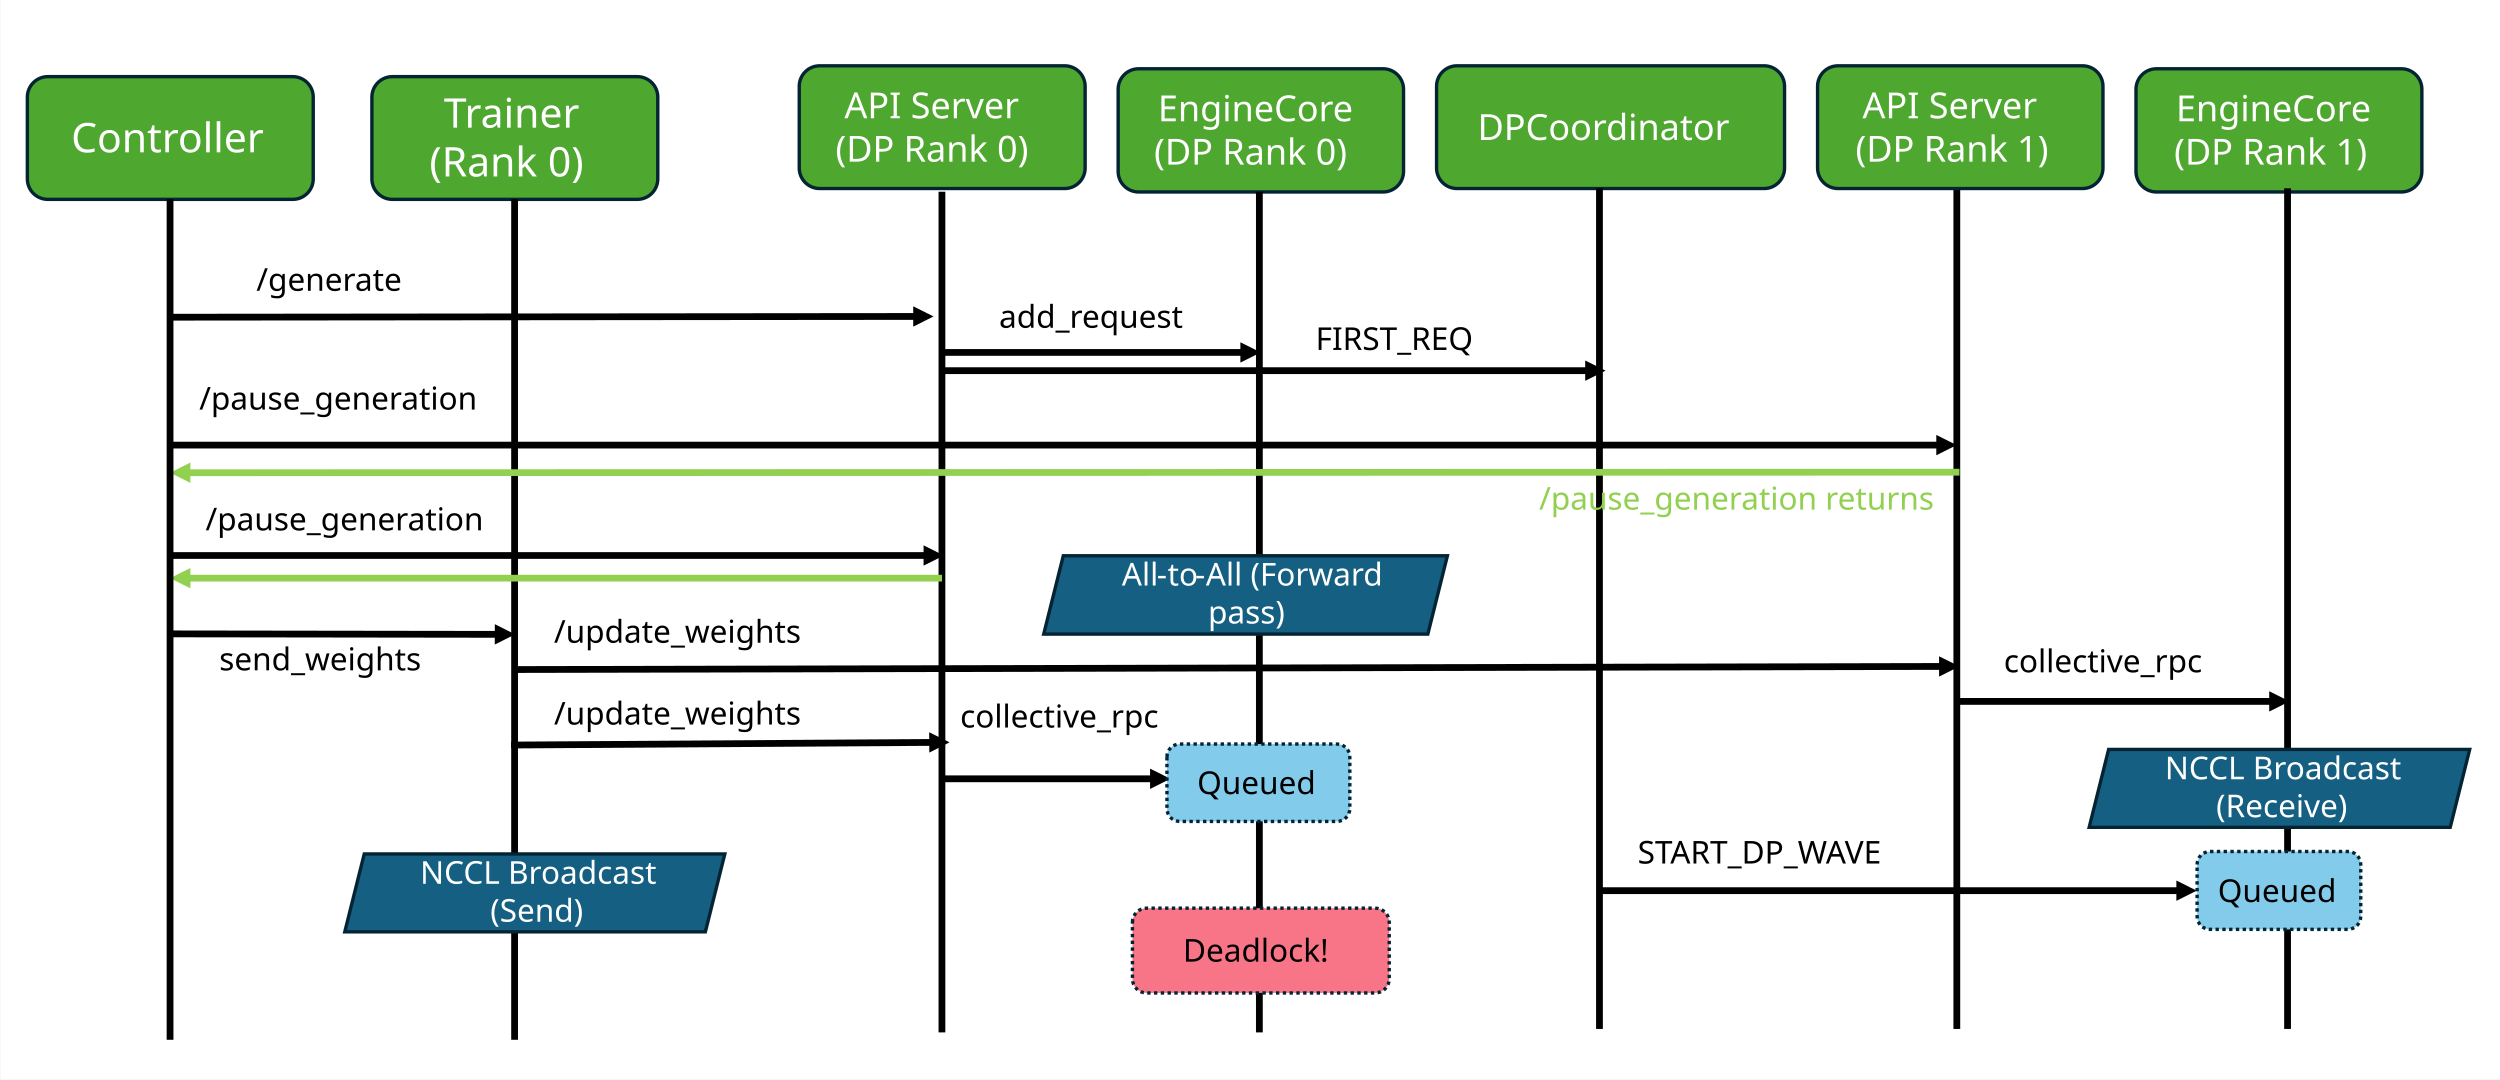
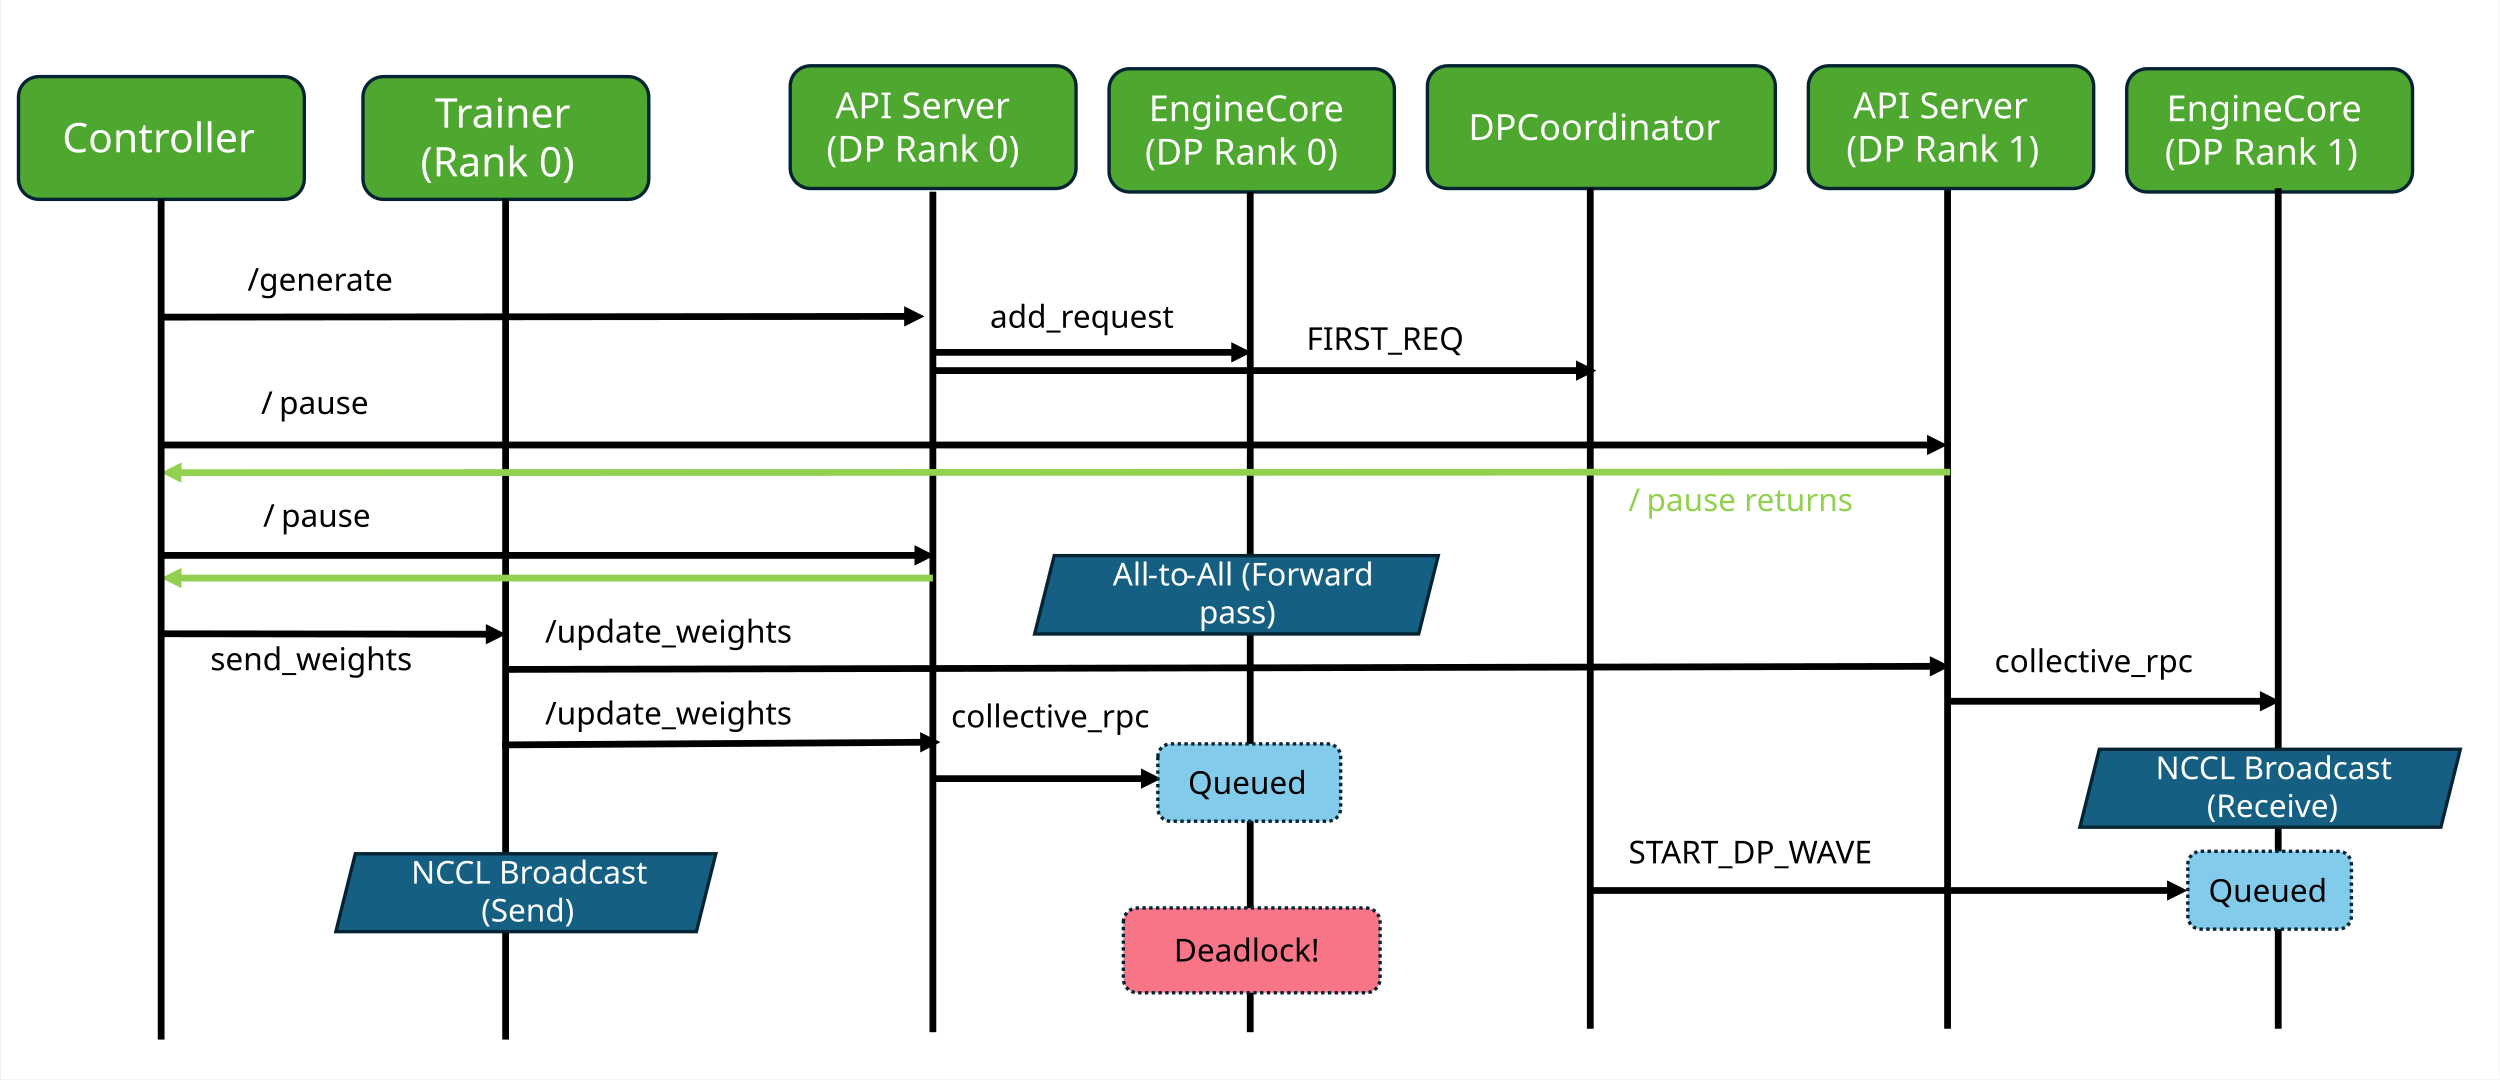
- <svg xmlns="http://www.w3.org/2000/svg" width="5072" height="2190" xml:space="preserve" overflow="hidden">
-   <defs>
-     <clipPath id="clip0">
-       <rect x="-627" y="0" width="5072" height="2190" />
-     </clipPath>
-     <clipPath id="clip1">
-       <rect x="-627" y="0" width="5072" height="2190" />
-     </clipPath>
-   </defs>
-   <g clip-path="url(#clip0)" transform="translate(627 0)">
-     <g clip-path="url(#clip1)">
-       <rect x="-626" y="0" width="5071" height="2190" fill="#FFFFFF" fill-opacity="1" />
+ <svg xmlns="http://www.w3.org/2000/svg" width="5073" height="2190" xml:space="preserve" overflow="hidden">
+   <g transform="translate(609 0)">
+     <g>
+       <rect x="-607" y="0" width="5070" height="2190" fill="#FFFFFF" fill-opacity="1" />
      <path d="M127.5 197.001C127.5 174.08 146.081 155.5 169.001 155.5L665.999 155.5C688.919 155.5 707.5 174.08 707.5 197.001L707.5 362.999C707.5 385.92 688.919 404.5 665.999 404.5L169.001 404.5C146.081 404.5 127.5 385.92 127.5 362.999Z" stroke="#042433" stroke-width="6.875" stroke-linecap="butt" stroke-linejoin="miter" stroke-miterlimit="8" stroke-opacity="1" fill="#4EA72E" fill-rule="evenodd" fill-opacity="1" />
      <text fill="#FFFFFF" fill-opacity="1" font-family="Lexend Medium,Lexend Medium_MSFontService,sans-serif" font-style="normal" font-variant="normal" font-weight="500" font-stretch="normal" font-size="83" text-anchor="start" direction="ltr" writing-mode="lr-tb" unicode-bidi="normal" text-decoration="none" transform="matrix(1 0 0 1 273.493 259)">Trainer </text>
      <text fill="#FFFFFF" fill-opacity="1" font-family="Lexend Medium,Lexend Medium_MSFontService,sans-serif" font-style="normal" font-variant="normal" font-weight="500" font-stretch="normal" font-size="83" text-anchor="start" direction="ltr" writing-mode="lr-tb" unicode-bidi="normal" text-decoration="none" transform="matrix(1 0 0 1 244.274 358)">(Rank 0)</text>
      <text fill="#FFFFFF" fill-opacity="1" font-family="Lexend Medium,Lexend Medium_MSFontService,sans-serif" font-style="normal" font-variant="normal" font-weight="500" font-stretch="normal" font-size="83" text-anchor="start" direction="ltr" writing-mode="lr-tb" unicode-bidi="normal" text-decoration="none" transform="matrix(1 0 0 1 590.316 358)"> </text>
      <path d="M994.5 175.001C994.5 152.08 1013.08 133.5 1036 133.5L1533 133.5C1555.92 133.5 1574.5 152.08 1574.5 175.001L1574.5 340.999C1574.5 363.92 1555.92 382.5 1533 382.5L1036 382.5C1013.08 382.5 994.5 363.92 994.5 340.999Z" stroke="#042433" stroke-width="6.875" stroke-linecap="butt" stroke-linejoin="miter" stroke-miterlimit="8" stroke-opacity="1" fill="#4EA72E" fill-rule="evenodd" fill-opacity="1" />
      <text fill="#FFFFFF" fill-opacity="1" font-family="Lexend Medium,Lexend Medium_MSFontService,sans-serif" font-style="normal" font-variant="normal" font-weight="500" font-stretch="normal" font-size="73" text-anchor="start" direction="ltr" writing-mode="lr-tb" unicode-bidi="normal" text-decoration="none" transform="matrix(1 0 0 1 1086.09 240)">API Server </text>
      <text fill="#FFFFFF" fill-opacity="1" font-family="Lexend Medium,Lexend Medium_MSFontService,sans-serif" font-style="normal" font-variant="normal" font-weight="500" font-stretch="normal" font-size="73" text-anchor="start" direction="ltr" writing-mode="lr-tb" unicode-bidi="normal" text-decoration="none" transform="matrix(1 0 0 1 1068.05 328)">(DP Rank 0) </text>
      <text fill="#FFFFFF" fill-opacity="1" font-family="Lexend Medium,Lexend Medium_MSFontService,sans-serif" font-style="normal" font-variant="normal" font-weight="500" font-stretch="normal" font-size="73" text-anchor="start" direction="ltr" writing-mode="lr-tb" unicode-bidi="normal" text-decoration="none" transform="matrix(1 0 0 1 1521.8 328)"> </text>
      <path d="M2287.5 175.001C2287.5 152.08 2306.08 133.5 2329 133.5L2952 133.5C2974.92 133.5 2993.5 152.08 2993.5 175.001L2993.5 340.999C2993.5 363.92 2974.92 382.5 2952 382.5L2329 382.5C2306.08 382.5 2287.5 363.92 2287.5 340.999Z" stroke="#042433" stroke-width="6.875" stroke-linecap="butt" stroke-linejoin="miter" stroke-miterlimit="8" stroke-opacity="1" fill="#4EA72E" fill-rule="evenodd" fill-opacity="1" />
      <text fill="#FFFFFF" fill-opacity="1" font-family="Lexend Medium,Lexend Medium_MSFontService,sans-serif" font-style="normal" font-variant="normal" font-weight="500" font-stretch="normal" font-size="73" text-anchor="start" direction="ltr" writing-mode="lr-tb" unicode-bidi="normal" text-decoration="none" transform="matrix(1 0 0 1 2370.7 284)">DPCoordinator</text>
      <text fill="#FFFFFF" fill-opacity="1" font-family="Lexend Medium,Lexend Medium_MSFontService,sans-serif" font-style="normal" font-variant="normal" font-weight="500" font-stretch="normal" font-size="73" text-anchor="start" direction="ltr" writing-mode="lr-tb" unicode-bidi="normal" text-decoration="none" transform="matrix(1 0 0 1 2909.24 284)"> </text>
      <path d="M417 404 417 2109.52" stroke="#000000" stroke-width="13.75" stroke-linecap="butt" stroke-linejoin="miter" stroke-miterlimit="8" stroke-opacity="1" fill="none" fill-rule="evenodd" />
      <path d="M1284 389 1284 2094.52" stroke="#000000" stroke-width="13.75" stroke-linecap="butt" stroke-linejoin="miter" stroke-miterlimit="8" stroke-opacity="1" fill="none" fill-rule="evenodd" />
      <path d="M2618 382 2618 2087.52" stroke="#000000" stroke-width="13.75" stroke-linecap="butt" stroke-linejoin="miter" stroke-miterlimit="8" stroke-opacity="1" fill="none" fill-rule="evenodd" />
      <path d="M3343 382 3343 2087.52" stroke="#000000" stroke-width="13.75" stroke-linecap="butt" stroke-linejoin="miter" stroke-miterlimit="8" stroke-opacity="1" fill="none" fill-rule="evenodd" />
      <path d="M0.007-6.875 1512.62-5.368 1512.61 8.382-0.007 6.875ZM1505.76-19.125 1546.99 1.541 1505.72 22.125Z" fill="#000000" fill-rule="nonzero" fill-opacity="1" transform="matrix(1 0 0 -1 -280 643.541)" />
      <text fill="#000000" fill-opacity="1" font-family="Lexend Medium,Lexend Medium_MSFontService,sans-serif" font-style="normal" font-variant="normal" font-weight="500" font-stretch="normal" font-size="64" text-anchor="start" direction="ltr" writing-mode="lr-tb" unicode-bidi="normal" text-decoration="none" transform="matrix(1 0 0 1 -106.971 590)">/generate</text>
      <text fill="#000000" fill-opacity="1" font-family="Lexend Medium,Lexend Medium_MSFontService,sans-serif" font-style="normal" font-variant="normal" font-weight="500" font-stretch="normal" font-size="64" text-anchor="start" direction="ltr" writing-mode="lr-tb" unicode-bidi="normal" text-decoration="none" transform="matrix(1 0 0 1 212.144 590)"> </text>
      <path d="M1284 745.125 2595.94 745.125 2595.94 758.875 1284 758.875ZM2589.06 731.375 2630.31 752 2589.06 772.625Z" fill="#000000" fill-rule="nonzero" fill-opacity="1" />
      <text fill="#000000" fill-opacity="1" font-family="Lexend Medium,Lexend Medium_MSFontService,sans-serif" font-style="normal" font-variant="normal" font-weight="500" font-stretch="normal" font-size="64" text-anchor="start" direction="ltr" writing-mode="lr-tb" unicode-bidi="normal" text-decoration="none" transform="matrix(1 0 0 1 2042.12 710)">FIRST_REQ</text>
      <text fill="#000000" fill-opacity="1" font-family="Lexend Medium,Lexend Medium_MSFontService,sans-serif" font-style="normal" font-variant="normal" font-weight="500" font-stretch="normal" font-size="64" text-anchor="start" direction="ltr" writing-mode="lr-tb" unicode-bidi="normal" text-decoration="none" transform="matrix(1 0 0 1 2417.38 710)"> </text>
      <path d="M-282 896.125 3308.24 896.125 3308.24 909.875-282 909.875ZM3301.36 882.375 3342.61 903 3301.36 923.625Z" fill="#000000" fill-rule="nonzero" fill-opacity="1" />
      <path d="M-282 1120.13 1253.61 1120.13 1253.61 1133.88-282 1133.88ZM1246.73 1106.38 1287.98 1127 1246.73 1147.63Z" fill="#000000" fill-rule="nonzero" fill-opacity="1" />
-       <text fill="#000000" fill-opacity="1" font-family="Lexend Medium,Lexend Medium_MSFontService,sans-serif" font-style="normal" font-variant="normal" font-weight="500" font-stretch="normal" font-size="64" text-anchor="start" direction="ltr" writing-mode="lr-tb" unicode-bidi="normal" text-decoration="none" transform="matrix(1 0 0 1 -222.848 831)">/pause_generation</text>
-       <text fill="#000000" fill-opacity="1" font-family="Lexend Medium,Lexend Medium_MSFontService,sans-serif" font-style="normal" font-variant="normal" font-weight="500" font-stretch="normal" font-size="64" text-anchor="start" direction="ltr" writing-mode="lr-tb" unicode-bidi="normal" text-decoration="none" transform="matrix(1 0 0 1 394.756 831)"> </text>
-       <text fill="#000000" fill-opacity="1" font-family="Lexend Medium,Lexend Medium_MSFontService,sans-serif" font-style="normal" font-variant="normal" font-weight="500" font-stretch="normal" font-size="64" text-anchor="start" direction="ltr" writing-mode="lr-tb" unicode-bidi="normal" text-decoration="none" transform="matrix(1 0 0 1 -210.054 1076)">/pause_generation</text>
-       <text fill="#000000" fill-opacity="1" font-family="Lexend Medium,Lexend Medium_MSFontService,sans-serif" font-style="normal" font-variant="normal" font-weight="500" font-stretch="normal" font-size="64" text-anchor="start" direction="ltr" writing-mode="lr-tb" unicode-bidi="normal" text-decoration="none" transform="matrix(1 0 0 1 407.55 1076)"> </text>
+       <text fill="#000000" fill-opacity="1" font-family="Lexend Medium,Lexend Medium_MSFontService,sans-serif" font-style="normal" font-variant="normal" font-weight="500" font-stretch="normal" font-size="64" text-anchor="start" direction="ltr" writing-mode="lr-tb" unicode-bidi="normal" text-decoration="none" transform="matrix(1 0 0 1 -79.2935 840)">/</text>
+       <text fill="#000000" fill-opacity="1" font-family="Lexend Medium,Lexend Medium_MSFontService,sans-serif" font-style="normal" font-variant="normal" font-weight="500" font-stretch="normal" font-size="64" text-anchor="start" direction="ltr" writing-mode="lr-tb" unicode-bidi="normal" text-decoration="none" transform="matrix(1 0 0 1 -42.6268 840)">pause</text>
+       <text fill="#000000" fill-opacity="1" font-family="Lexend Medium,Lexend Medium_MSFontService,sans-serif" font-style="normal" font-variant="normal" font-weight="500" font-stretch="normal" font-size="64" text-anchor="start" direction="ltr" writing-mode="lr-tb" unicode-bidi="normal" text-decoration="none" transform="matrix(1 0 0 1 147.582 840)"> </text>
+       <text fill="#000000" fill-opacity="1" font-family="Lexend Medium,Lexend Medium_MSFontService,sans-serif" font-style="normal" font-variant="normal" font-weight="500" font-stretch="normal" font-size="64" text-anchor="start" direction="ltr" writing-mode="lr-tb" unicode-bidi="normal" text-decoration="none" transform="matrix(1 0 0 1 -75.2096 1069)">/</text>
+       <text fill="#000000" fill-opacity="1" font-family="Lexend Medium,Lexend Medium_MSFontService,sans-serif" font-style="normal" font-variant="normal" font-weight="500" font-stretch="normal" font-size="64" text-anchor="start" direction="ltr" writing-mode="lr-tb" unicode-bidi="normal" text-decoration="none" transform="matrix(1 0 0 1 -38.5429 1069)">pause</text>
+       <text fill="#000000" fill-opacity="1" font-family="Lexend Medium,Lexend Medium_MSFontService,sans-serif" font-style="normal" font-variant="normal" font-weight="500" font-stretch="normal" font-size="64" text-anchor="start" direction="ltr" writing-mode="lr-tb" unicode-bidi="normal" text-decoration="none" transform="matrix(1 0 0 1 151.665 1069)"> </text>
      <path d="M1641.5 181.167C1641.5 158.155 1660.15 139.5 1683.17 139.5L2178.83 139.5C2201.84 139.5 2220.5 158.155 2220.5 181.167L2220.5 347.833C2220.5 370.845 2201.84 389.5 2178.83 389.5L1683.17 389.5C1660.15 389.5 1641.5 370.845 1641.5 347.833Z" stroke="#042433" stroke-width="6.875" stroke-linecap="butt" stroke-linejoin="miter" stroke-miterlimit="8" stroke-opacity="1" fill="#4EA72E" fill-rule="evenodd" fill-opacity="1" />
      <text fill="#FFFFFF" fill-opacity="1" font-family="Lexend Medium,Lexend Medium_MSFontService,sans-serif" font-style="normal" font-variant="normal" font-weight="500" font-stretch="normal" font-size="73" text-anchor="start" direction="ltr" writing-mode="lr-tb" unicode-bidi="normal" text-decoration="none" transform="matrix(1 0 0 1 1722.16 246)">EngineCore </text>
      <text fill="#FFFFFF" fill-opacity="1" font-family="Lexend Medium,Lexend Medium_MSFontService,sans-serif" font-style="normal" font-variant="normal" font-weight="500" font-stretch="normal" font-size="73" text-anchor="start" direction="ltr" writing-mode="lr-tb" unicode-bidi="normal" text-decoration="none" transform="matrix(1 0 0 1 1714.44 334)">(DP Rank 0)</text>
      <text fill="#FFFFFF" fill-opacity="1" font-family="Lexend Medium,Lexend Medium_MSFontService,sans-serif" font-style="normal" font-variant="normal" font-weight="500" font-stretch="normal" font-size="73" text-anchor="start" direction="ltr" writing-mode="lr-tb" unicode-bidi="normal" text-decoration="none" transform="matrix(1 0 0 1 2146.42 334)"> </text>
      <path d="M3060.5 175.001C3060.5 152.08 3079.08 133.5 3102 133.5L3598 133.5C3620.92 133.5 3639.5 152.08 3639.5 175.001L3639.5 340.999C3639.5 363.92 3620.92 382.5 3598 382.5L3102 382.5C3079.08 382.5 3060.5 363.92 3060.5 340.999Z" stroke="#042433" stroke-width="6.875" stroke-linecap="butt" stroke-linejoin="miter" stroke-miterlimit="8" stroke-opacity="1" fill="#4EA72E" fill-rule="evenodd" fill-opacity="1" />
      <text fill="#FFFFFF" fill-opacity="1" font-family="Lexend Medium,Lexend Medium_MSFontService,sans-serif" font-style="normal" font-variant="normal" font-weight="500" font-stretch="normal" font-size="73" text-anchor="start" direction="ltr" writing-mode="lr-tb" unicode-bidi="normal" text-decoration="none" transform="matrix(1 0 0 1 3151.55 240)">API Server </text>
      <text fill="#FFFFFF" fill-opacity="1" font-family="Lexend Medium,Lexend Medium_MSFontService,sans-serif" font-style="normal" font-variant="normal" font-weight="500" font-stretch="normal" font-size="73" text-anchor="start" direction="ltr" writing-mode="lr-tb" unicode-bidi="normal" text-decoration="none" transform="matrix(1 0 0 1 3137.53 328)">(DP Rank 1) </text>
      <text fill="#FFFFFF" fill-opacity="1" font-family="Lexend Medium,Lexend Medium_MSFontService,sans-serif" font-style="normal" font-variant="normal" font-weight="500" font-stretch="normal" font-size="73" text-anchor="start" direction="ltr" writing-mode="lr-tb" unicode-bidi="normal" text-decoration="none" transform="matrix(1 0 0 1 3583.26 328)"> </text>
      <path d="M3706.5 181.168C3706.5 158.155 3725.16 139.5 3748.17 139.5L4244.83 139.5C4267.85 139.5 4286.5 158.155 4286.5 181.168L4286.5 347.832C4286.5 370.845 4267.85 389.5 4244.83 389.5L3748.17 389.5C3725.16 389.5 3706.5 370.845 3706.5 347.832Z" stroke="#042433" stroke-width="6.875" stroke-linecap="butt" stroke-linejoin="miter" stroke-miterlimit="8" stroke-opacity="1" fill="#4EA72E" fill-rule="evenodd" fill-opacity="1" />
      <text fill="#FFFFFF" fill-opacity="1" font-family="Lexend Medium,Lexend Medium_MSFontService,sans-serif" font-style="normal" font-variant="normal" font-weight="500" font-stretch="normal" font-size="73" text-anchor="start" direction="ltr" writing-mode="lr-tb" unicode-bidi="normal" text-decoration="none" transform="matrix(1 0 0 1 3787.63 246)">EngineCore </text>
      <text fill="#FFFFFF" fill-opacity="1" font-family="Lexend Medium,Lexend Medium_MSFontService,sans-serif" font-style="normal" font-variant="normal" font-weight="500" font-stretch="normal" font-size="73" text-anchor="start" direction="ltr" writing-mode="lr-tb" unicode-bidi="normal" text-decoration="none" transform="matrix(1 0 0 1 3783.92 334)">(DP Rank 1)</text>
      <text fill="#FFFFFF" fill-opacity="1" font-family="Lexend Medium,Lexend Medium_MSFontService,sans-serif" font-style="normal" font-variant="normal" font-weight="500" font-stretch="normal" font-size="73" text-anchor="start" direction="ltr" writing-mode="lr-tb" unicode-bidi="normal" text-decoration="none" transform="matrix(1 0 0 1 4207.87 334)"> </text>
      <path d="M1928 389 1928 2094.52" stroke="#000000" stroke-width="13.75" stroke-linecap="butt" stroke-linejoin="miter" stroke-miterlimit="8" stroke-opacity="1" fill="none" fill-rule="evenodd" />
      <path d="M4014 382 4014 2087.52" stroke="#000000" stroke-width="13.75" stroke-linecap="butt" stroke-linejoin="miter" stroke-miterlimit="8" stroke-opacity="1" fill="none" fill-rule="evenodd" />
      <path d="M2618 1800.13 3795.29 1800.13 3795.29 1813.88 2618 1813.88ZM3788.41 1786.38 3829.66 1807 3788.41 1827.63Z" fill="#000000" fill-rule="nonzero" fill-opacity="1" />
      <text fill="#000000" fill-opacity="1" font-family="Lexend Medium,Lexend Medium_MSFontService,sans-serif" font-style="normal" font-variant="normal" font-weight="500" font-stretch="normal" font-size="64" text-anchor="start" direction="ltr" writing-mode="lr-tb" unicode-bidi="normal" text-decoration="none" transform="matrix(1 0 0 1 2695.46 1752)">START_DP_WAVE</text>
      <text fill="#000000" fill-opacity="1" font-family="Lexend Medium,Lexend Medium_MSFontService,sans-serif" font-style="normal" font-variant="normal" font-weight="500" font-stretch="normal" font-size="64" text-anchor="start" direction="ltr" writing-mode="lr-tb" unicode-bidi="normal" text-decoration="none" transform="matrix(1 0 0 1 3263.79 1752)"> </text>
      <path d="M0.015-6.875 2890.9-0.613 2890.87 13.137-0.015 6.875ZM2884.05-14.378 2925.25 6.336 2883.96 26.872Z" fill="#000000" fill-rule="nonzero" fill-opacity="1" transform="matrix(1 0 0 -1 423 1358.34)" />
      <text fill="#000000" fill-opacity="1" font-family="Lexend Medium,Lexend Medium_MSFontService,sans-serif" font-style="normal" font-variant="normal" font-weight="500" font-stretch="normal" font-size="64" text-anchor="start" direction="ltr" writing-mode="lr-tb" unicode-bidi="normal" text-decoration="none" transform="matrix(1 0 0 1 496.857 1304)">/update_weights</text>
      <text fill="#000000" fill-opacity="1" font-family="Lexend Medium,Lexend Medium_MSFontService,sans-serif" font-style="normal" font-variant="normal" font-weight="500" font-stretch="normal" font-size="64" text-anchor="start" direction="ltr" writing-mode="lr-tb" unicode-bidi="normal" text-decoration="none" transform="matrix(1 0 0 1 1049.15 1304)"> </text>
      <path d="M3348 1416.13 3983.67 1416.13 3983.67 1429.88 3348 1429.88ZM3976.79 1402.38 4018.04 1423 3976.79 1443.63Z" fill="#000000" fill-rule="nonzero" fill-opacity="1" />
      <text fill="#000000" fill-opacity="1" font-family="Lexend Medium,Lexend Medium_MSFontService,sans-serif" font-style="normal" font-variant="normal" font-weight="500" font-stretch="normal" font-size="64" text-anchor="start" direction="ltr" writing-mode="lr-tb" unicode-bidi="normal" text-decoration="none" transform="matrix(1 0 0 1 3438.33 1364)">collective_rpc</text>
      <text fill="#000000" fill-opacity="1" font-family="Lexend Medium,Lexend Medium_MSFontService,sans-serif" font-style="normal" font-variant="normal" font-weight="500" font-stretch="normal" font-size="64" text-anchor="start" direction="ltr" writing-mode="lr-tb" unicode-bidi="normal" text-decoration="none" transform="matrix(1 0 0 1 3884.06 1364)"> </text>
      <path d="M3830.5 1753.83C3830.5 1739.29 3842.29 1727.5 3856.83 1727.5L4136.17 1727.5C4150.71 1727.5 4162.5 1739.29 4162.5 1753.83L4162.5 1859.17C4162.5 1873.71 4150.71 1885.5 4136.17 1885.5L3856.83 1885.5C3842.29 1885.5 3830.5 1873.71 3830.5 1859.17Z" stroke="#042433" stroke-width="6.875" stroke-linecap="butt" stroke-linejoin="miter" stroke-miterlimit="8" stroke-dasharray="6.875 6.875" stroke-opacity="1" fill="#83CBEB" fill-rule="evenodd" fill-opacity="1" />
      <text fill="#000000" fill-opacity="1" font-family="Lexend Medium,Lexend Medium_MSFontService,sans-serif" font-style="normal" font-variant="normal" font-weight="500" font-stretch="normal" font-size="64" text-anchor="start" direction="ltr" writing-mode="lr-tb" unicode-bidi="normal" text-decoration="none" transform="matrix(1 0 0 1 3872.42 1830)">Queued</text>
      <text fill="#000000" fill-opacity="1" font-family="Lexend Medium,Lexend Medium_MSFontService,sans-serif" font-style="normal" font-variant="normal" font-weight="500" font-stretch="normal" font-size="64" text-anchor="start" direction="ltr" writing-mode="lr-tb" unicode-bidi="normal" text-decoration="none" transform="matrix(1 0 0 1 4119.35 1830)"> </text>
      <path d="M3611.5 1678.5 3651 1520.5 4383.5 1520.5 4344 1678.5Z" stroke="#042433" stroke-width="6.875" stroke-linecap="butt" stroke-linejoin="miter" stroke-miterlimit="8" stroke-opacity="1" fill="#156082" fill-rule="evenodd" fill-opacity="1" />
      <text fill="#FFFFFF" fill-opacity="1" font-family="Aptos,Aptos_MSFontService,sans-serif" font-style="normal" font-variant="normal" font-weight="400" font-stretch="normal" font-size="64" text-anchor="start" direction="ltr" writing-mode="lr-tb" unicode-bidi="normal" text-decoration="none" transform="matrix(1 0 0 1 3765.14 1581)">NCCL Broadcast </text>
      <text fill="#FFFFFF" fill-opacity="1" font-family="Aptos,Aptos_MSFontService,sans-serif" font-style="normal" font-variant="normal" font-weight="400" font-stretch="normal" font-size="64" text-anchor="start" direction="ltr" writing-mode="lr-tb" unicode-bidi="normal" text-decoration="none" transform="matrix(1 0 0 1 3869.04 1658)">(Receive)</text>
      <path d="M72.5 1890.5 112 1732.5 843.5 1732.5 804.001 1890.5Z" stroke="#042433" stroke-width="6.875" stroke-linecap="butt" stroke-linejoin="miter" stroke-miterlimit="8" stroke-opacity="1" fill="#156082" fill-rule="evenodd" fill-opacity="1" />
      <text fill="#FFFFFF" fill-opacity="1" font-family="Aptos,Aptos_MSFontService,sans-serif" font-style="normal" font-variant="normal" font-weight="400" font-stretch="normal" font-size="64" text-anchor="start" direction="ltr" writing-mode="lr-tb" unicode-bidi="normal" text-decoration="none" transform="matrix(1 0 0 1 225.302 1793)">NCCL Broadcast </text>
      <text fill="#FFFFFF" fill-opacity="1" font-family="Aptos,Aptos_MSFontService,sans-serif" font-style="normal" font-variant="normal" font-weight="400" font-stretch="normal" font-size="64" text-anchor="start" direction="ltr" writing-mode="lr-tb" unicode-bidi="normal" text-decoration="none" transform="matrix(1 0 0 1 367.569 1870)">(Send)</text>
      <path d="M1490.5 1286.5 1530.25 1127.5 2309.5 1127.5 2269.75 1286.5Z" stroke="#042433" stroke-width="6.875" stroke-linecap="butt" stroke-linejoin="miter" stroke-miterlimit="8" stroke-opacity="1" fill="#156082" fill-rule="evenodd" fill-opacity="1" />
      <text fill="#FFFFFF" fill-opacity="1" font-family="Aptos,Aptos_MSFontService,sans-serif" font-style="normal" font-variant="normal" font-weight="400" font-stretch="normal" font-size="64" text-anchor="start" direction="ltr" writing-mode="lr-tb" unicode-bidi="normal" text-decoration="none" transform="matrix(1 0 0 1 1648.96 1188)">All</text>
      <text fill="#FFFFFF" fill-opacity="1" font-family="Aptos,Aptos_MSFontService,sans-serif" font-style="normal" font-variant="normal" font-weight="400" font-stretch="normal" font-size="64" text-anchor="start" direction="ltr" writing-mode="lr-tb" unicode-bidi="normal" text-decoration="none" transform="matrix(1 0 0 1 1720 1188)">-</text>
      <text fill="#FFFFFF" fill-opacity="1" font-family="Aptos,Aptos_MSFontService,sans-serif" font-style="normal" font-variant="normal" font-weight="400" font-stretch="normal" font-size="64" text-anchor="start" direction="ltr" writing-mode="lr-tb" unicode-bidi="normal" text-decoration="none" transform="matrix(1 0 0 1 1741.77 1188)">to</text>
      <text fill="#FFFFFF" fill-opacity="1" font-family="Aptos,Aptos_MSFontService,sans-serif" font-style="normal" font-variant="normal" font-weight="400" font-stretch="normal" font-size="64" text-anchor="start" direction="ltr" writing-mode="lr-tb" unicode-bidi="normal" text-decoration="none" transform="matrix(1 0 0 1 1797.59 1188)">-</text>
      <text fill="#FFFFFF" fill-opacity="1" font-family="Aptos,Aptos_MSFontService,sans-serif" font-style="normal" font-variant="normal" font-weight="400" font-stretch="normal" font-size="64" text-anchor="start" direction="ltr" writing-mode="lr-tb" unicode-bidi="normal" text-decoration="none" transform="matrix(1 0 0 1 1819.37 1188)">All (Forward </text>
      <text fill="#FFFFFF" fill-opacity="1" font-family="Aptos,Aptos_MSFontService,sans-serif" font-style="normal" font-variant="normal" font-weight="400" font-stretch="normal" font-size="64" text-anchor="start" direction="ltr" writing-mode="lr-tb" unicode-bidi="normal" text-decoration="none" transform="matrix(1 0 0 1 1823.9 1265)">pass)</text>
      <path d="M1670.5 1871.17C1670.5 1855.33 1683.33 1842.5 1699.17 1842.5L2162.83 1842.5C2178.67 1842.5 2191.5 1855.33 2191.5 1871.17L2191.5 1985.83C2191.5 2001.67 2178.67 2014.5 2162.83 2014.5L1699.17 2014.5C1683.33 2014.5 1670.5 2001.67 1670.5 1985.83Z" stroke="#042433" stroke-width="6.875" stroke-linecap="butt" stroke-linejoin="miter" stroke-miterlimit="8" stroke-dasharray="6.875 6.875" stroke-opacity="1" fill="#F87587" fill-rule="evenodd" fill-opacity="1" />
      <text fill="#000000" fill-opacity="1" font-family="Lexend Medium,Lexend Medium_MSFontService,sans-serif" font-style="normal" font-variant="normal" font-weight="500" font-stretch="normal" font-size="64" text-anchor="start" direction="ltr" writing-mode="lr-tb" unicode-bidi="normal" text-decoration="none" transform="matrix(1 0 0 1 1773 1951)">Deadlock!</text>
      <text fill="#000000" fill-opacity="1" font-family="Lexend Medium,Lexend Medium_MSFontService,sans-serif" font-style="normal" font-variant="normal" font-weight="500" font-stretch="normal" font-size="64" text-anchor="start" direction="ltr" writing-mode="lr-tb" unicode-bidi="normal" text-decoration="none" transform="matrix(1 0 0 1 2087.53 1951)"> </text>
      <path d="M0.043-6.875 855.159-1.536 855.073 12.214-0.043 6.875ZM848.371-15.328 889.492 5.554 848.114 25.921Z" fill="#000000" fill-rule="nonzero" fill-opacity="1" transform="matrix(1 0 0 -1 410 1511.55)" />
      <text fill="#000000" fill-opacity="1" font-family="Lexend Medium,Lexend Medium_MSFontService,sans-serif" font-style="normal" font-variant="normal" font-weight="500" font-stretch="normal" font-size="64" text-anchor="start" direction="ltr" writing-mode="lr-tb" unicode-bidi="normal" text-decoration="none" transform="matrix(1 0 0 1 496.856 1470)">/update_weights</text>
      <text fill="#000000" fill-opacity="1" font-family="Lexend Medium,Lexend Medium_MSFontService,sans-serif" font-style="normal" font-variant="normal" font-weight="500" font-stretch="normal" font-size="64" text-anchor="start" direction="ltr" writing-mode="lr-tb" unicode-bidi="normal" text-decoration="none" transform="matrix(1 0 0 1 1049.15 1470)"> </text>
      <path d="M1284 1573.12 1713.14 1573.13 1713.14 1586.88 1284 1586.87ZM1706.27 1559.38 1747.52 1580 1706.27 1600.63Z" fill="#000000" fill-rule="nonzero" fill-opacity="1" />
      <path d="M1740.5 1535.67C1740.5 1521.22 1752.22 1509.5 1766.67 1509.5L2085.33 1509.5C2099.78 1509.5 2111.5 1521.22 2111.5 1535.67L2111.5 1640.33C2111.5 1654.78 2099.78 1666.5 2085.33 1666.5L1766.67 1666.5C1752.22 1666.5 1740.5 1654.78 1740.5 1640.33Z" stroke="#042433" stroke-width="6.875" stroke-linecap="butt" stroke-linejoin="miter" stroke-miterlimit="8" stroke-dasharray="6.875 6.875" stroke-opacity="1" fill="#83CBEB" fill-rule="evenodd" fill-opacity="1" />
      <text fill="#000000" fill-opacity="1" font-family="Lexend Medium,Lexend Medium_MSFontService,sans-serif" font-style="normal" font-variant="normal" font-weight="500" font-stretch="normal" font-size="64" text-anchor="start" direction="ltr" writing-mode="lr-tb" unicode-bidi="normal" text-decoration="none" transform="matrix(1 0 0 1 1801.75 1611)">Queued</text>
      <text fill="#000000" fill-opacity="1" font-family="Lexend Medium,Lexend Medium_MSFontService,sans-serif" font-style="normal" font-variant="normal" font-weight="500" font-stretch="normal" font-size="64" text-anchor="start" direction="ltr" writing-mode="lr-tb" unicode-bidi="normal" text-decoration="none" transform="matrix(1 0 0 1 2048.68 1611)"> </text>
      <text fill="#000000" fill-opacity="1" font-family="Lexend Medium,Lexend Medium_MSFontService,sans-serif" font-style="normal" font-variant="normal" font-weight="500" font-stretch="normal" font-size="64" text-anchor="start" direction="ltr" writing-mode="lr-tb" unicode-bidi="normal" text-decoration="none" transform="matrix(1 0 0 1 1320.92 1476)">collective_rpc</text>
      <text fill="#000000" fill-opacity="1" font-family="Lexend Medium,Lexend Medium_MSFontService,sans-serif" font-style="normal" font-variant="normal" font-weight="500" font-stretch="normal" font-size="64" text-anchor="start" direction="ltr" writing-mode="lr-tb" unicode-bidi="normal" text-decoration="none" transform="matrix(1 0 0 1 1766.65 1476)"> </text>
      <path d="M34.357-6.865 3630.36-5.783 3630.36 7.967 34.353 6.885ZM41.244 20.637 0 0 41.256-20.613Z" fill="#92D050" fill-rule="nonzero" fill-opacity="1" transform="matrix(1 0 0 -1 -282 959.092)" />
      <path d="M-247.625 1166.12 1284.1 1166.13 1284.1 1179.88-247.625 1179.87ZM-240.75 1193.62-282 1173-240.75 1152.37Z" fill="#92D050" fill-rule="nonzero" fill-opacity="1" />
-       <text fill="#92D050" fill-opacity="1" font-family="Aptos,Aptos_MSFontService,sans-serif" font-style="normal" font-variant="normal" font-weight="400" font-stretch="normal" font-size="64" text-anchor="start" direction="ltr" writing-mode="lr-tb" unicode-bidi="normal" text-decoration="none" transform="matrix(1 0 0 1 2495.57 1034)">/pause_generation returns</text>
+       <text fill="#92D050" fill-opacity="1" font-family="Lexend Medium,Lexend Medium_MSFontService,sans-serif" font-style="normal" font-variant="normal" font-weight="500" font-stretch="normal" font-size="64" text-anchor="start" direction="ltr" writing-mode="lr-tb" unicode-bidi="normal" text-decoration="none" transform="matrix(1 0 0 1 2695.46 1037)">/</text>
+       <text fill="#92D050" fill-opacity="1" font-family="Lexend Medium,Lexend Medium_MSFontService,sans-serif" font-style="normal" font-variant="normal" font-weight="500" font-stretch="normal" font-size="64" text-anchor="start" direction="ltr" writing-mode="lr-tb" unicode-bidi="normal" text-decoration="none" transform="matrix(1 0 0 1 2732.13 1037)">pause returns</text>
+       <text fill="#92D050" fill-opacity="1" font-family="Lexend,Lexend_MSFontService,sans-serif" font-style="normal" font-variant="normal" font-weight="400" font-stretch="normal" font-size="64" text-anchor="start" direction="ltr" writing-mode="lr-tb" unicode-bidi="normal" text-decoration="none" transform="matrix(1 0 0 1 3166.4 1037)"> </text>
      <path d="M1290 708.125 1896.35 708.125 1896.35 721.875 1290 721.875ZM1889.47 694.375 1930.72 715 1889.47 735.625Z" fill="#000000" fill-rule="nonzero" fill-opacity="1" />
      <text fill="#000000" fill-opacity="1" font-family="Lexend Medium,Lexend Medium_MSFontService,sans-serif" font-style="normal" font-variant="normal" font-weight="500" font-stretch="normal" font-size="64" text-anchor="start" direction="ltr" writing-mode="lr-tb" unicode-bidi="normal" text-decoration="none" transform="matrix(1 0 0 1 1399.89 665)">add_request</text>
      <text fill="#000000" fill-opacity="1" font-family="Lexend Medium,Lexend Medium_MSFontService,sans-serif" font-style="normal" font-variant="normal" font-weight="500" font-stretch="normal" font-size="64" text-anchor="start" direction="ltr" writing-mode="lr-tb" unicode-bidi="normal" text-decoration="none" transform="matrix(1 0 0 1 1806.08 665)"> </text>
      <path d="M-571.5 197.001C-571.5 174.08-552.92 155.5-529.999 155.5L-33.001 155.5C-10.08 155.5 8.5 174.08 8.5 197.001L8.5 362.999C8.5 385.92-10.08 404.5-33.001 404.5L-529.999 404.5C-552.92 404.5-571.5 385.92-571.5 362.999Z" stroke="#042433" stroke-width="6.875" stroke-linecap="butt" stroke-linejoin="miter" stroke-miterlimit="8" stroke-opacity="1" fill="#4EA72E" fill-rule="evenodd" fill-opacity="1" />
      <text fill="#FFFFFF" fill-opacity="1" font-family="Lexend Medium,Lexend Medium_MSFontService,sans-serif" font-style="normal" font-variant="normal" font-weight="500" font-stretch="normal" font-size="83" text-anchor="start" direction="ltr" writing-mode="lr-tb" unicode-bidi="normal" text-decoration="none" transform="matrix(1 0 0 1 -482.581 309)">Controller</text>
      <text fill="#FFFFFF" fill-opacity="1" font-family="Lexend Medium,Lexend Medium_MSFontService,sans-serif" font-style="normal" font-variant="normal" font-weight="500" font-stretch="normal" font-size="83" text-anchor="start" direction="ltr" writing-mode="lr-tb" unicode-bidi="normal" text-decoration="none" transform="matrix(1 0 0 1 -81.5393 309)"> </text>
      <path d="M-282 404-282 2109.52" stroke="#000000" stroke-width="13.75" stroke-linecap="butt" stroke-linejoin="miter" stroke-miterlimit="8" stroke-opacity="1" fill="none" fill-rule="evenodd" />
      <path d="M-284.99 1279.12 383.731 1280.1 383.711 1293.85-285.01 1292.88ZM376.876 1266.34 418.096 1287.02 376.816 1307.59Z" fill="#000000" fill-rule="nonzero" fill-opacity="1" />
      <text fill="#000000" fill-opacity="1" font-family="Lexend Medium,Lexend Medium_MSFontService,sans-serif" font-style="normal" font-variant="normal" font-weight="500" font-stretch="normal" font-size="64" text-anchor="start" direction="ltr" writing-mode="lr-tb" unicode-bidi="normal" text-decoration="none" transform="matrix(1 0 0 1 -182.251 1360)">send_weights</text>
      <text fill="#000000" fill-opacity="1" font-family="Lexend Medium,Lexend Medium_MSFontService,sans-serif" font-style="normal" font-variant="normal" font-weight="500" font-stretch="normal" font-size="64" text-anchor="start" direction="ltr" writing-mode="lr-tb" unicode-bidi="normal" text-decoration="none" transform="matrix(1 0 0 1 256.603 1360)"> </text>
    </g>
  </g>
</svg>
